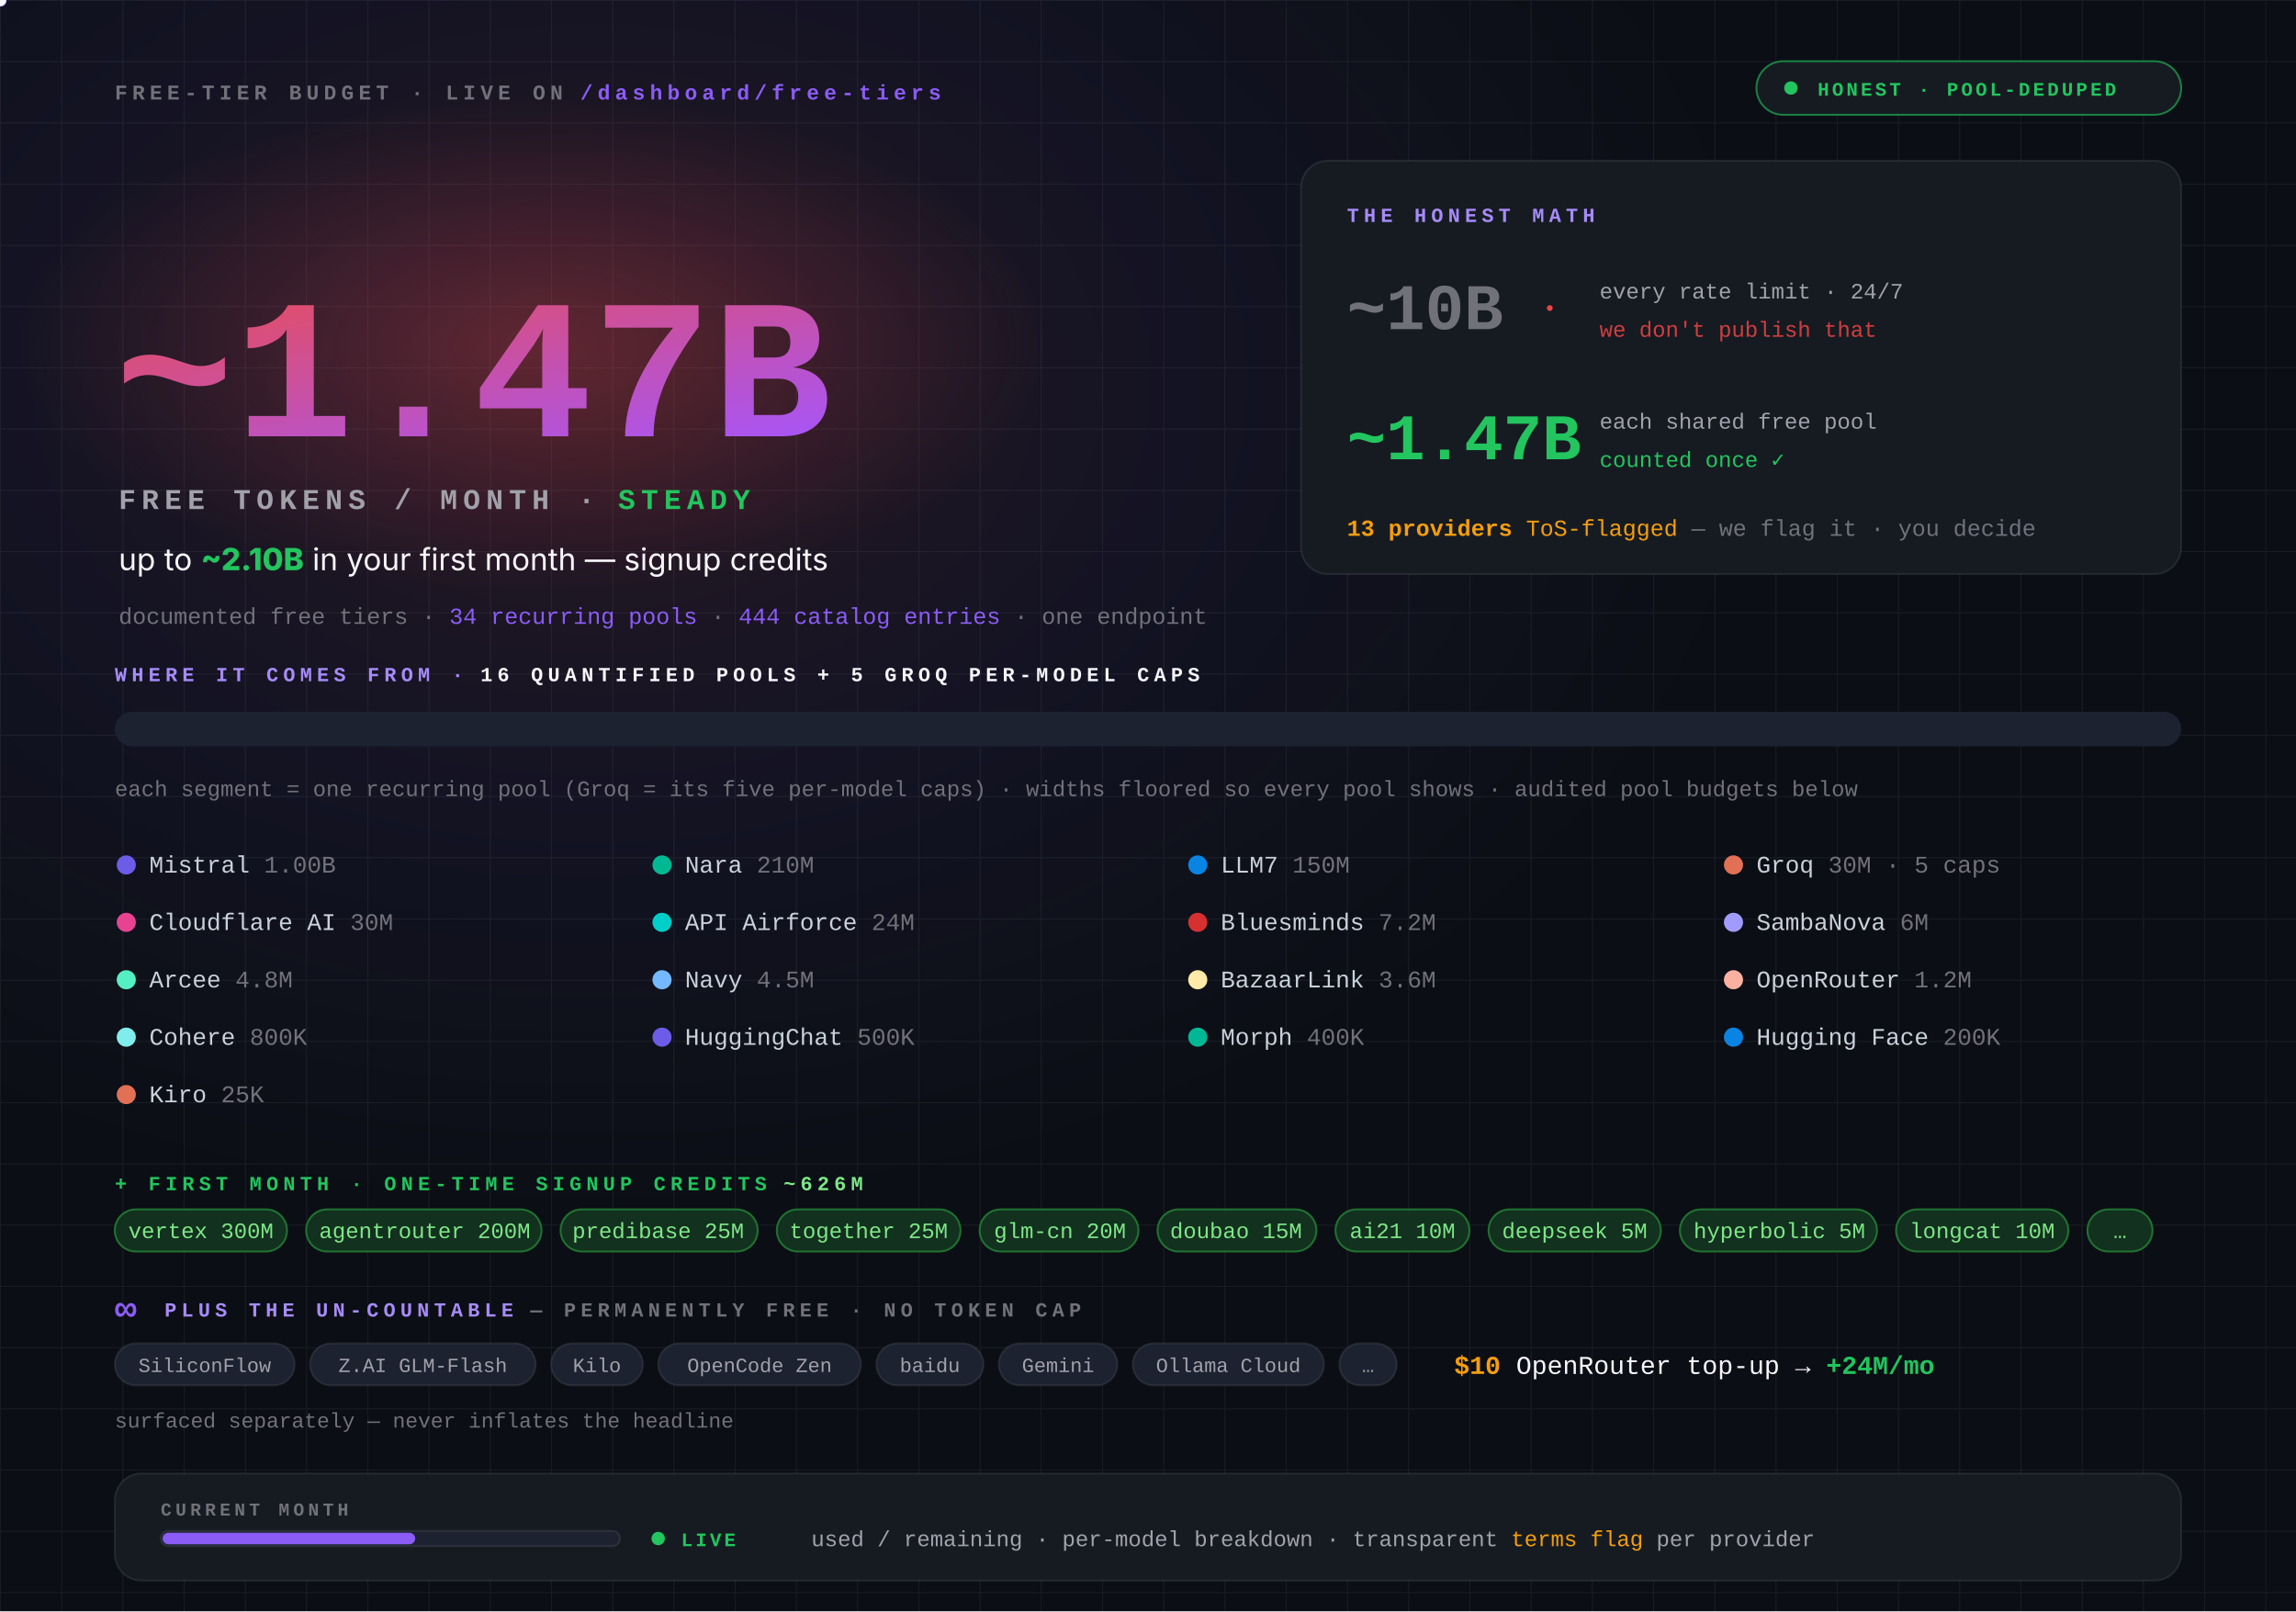
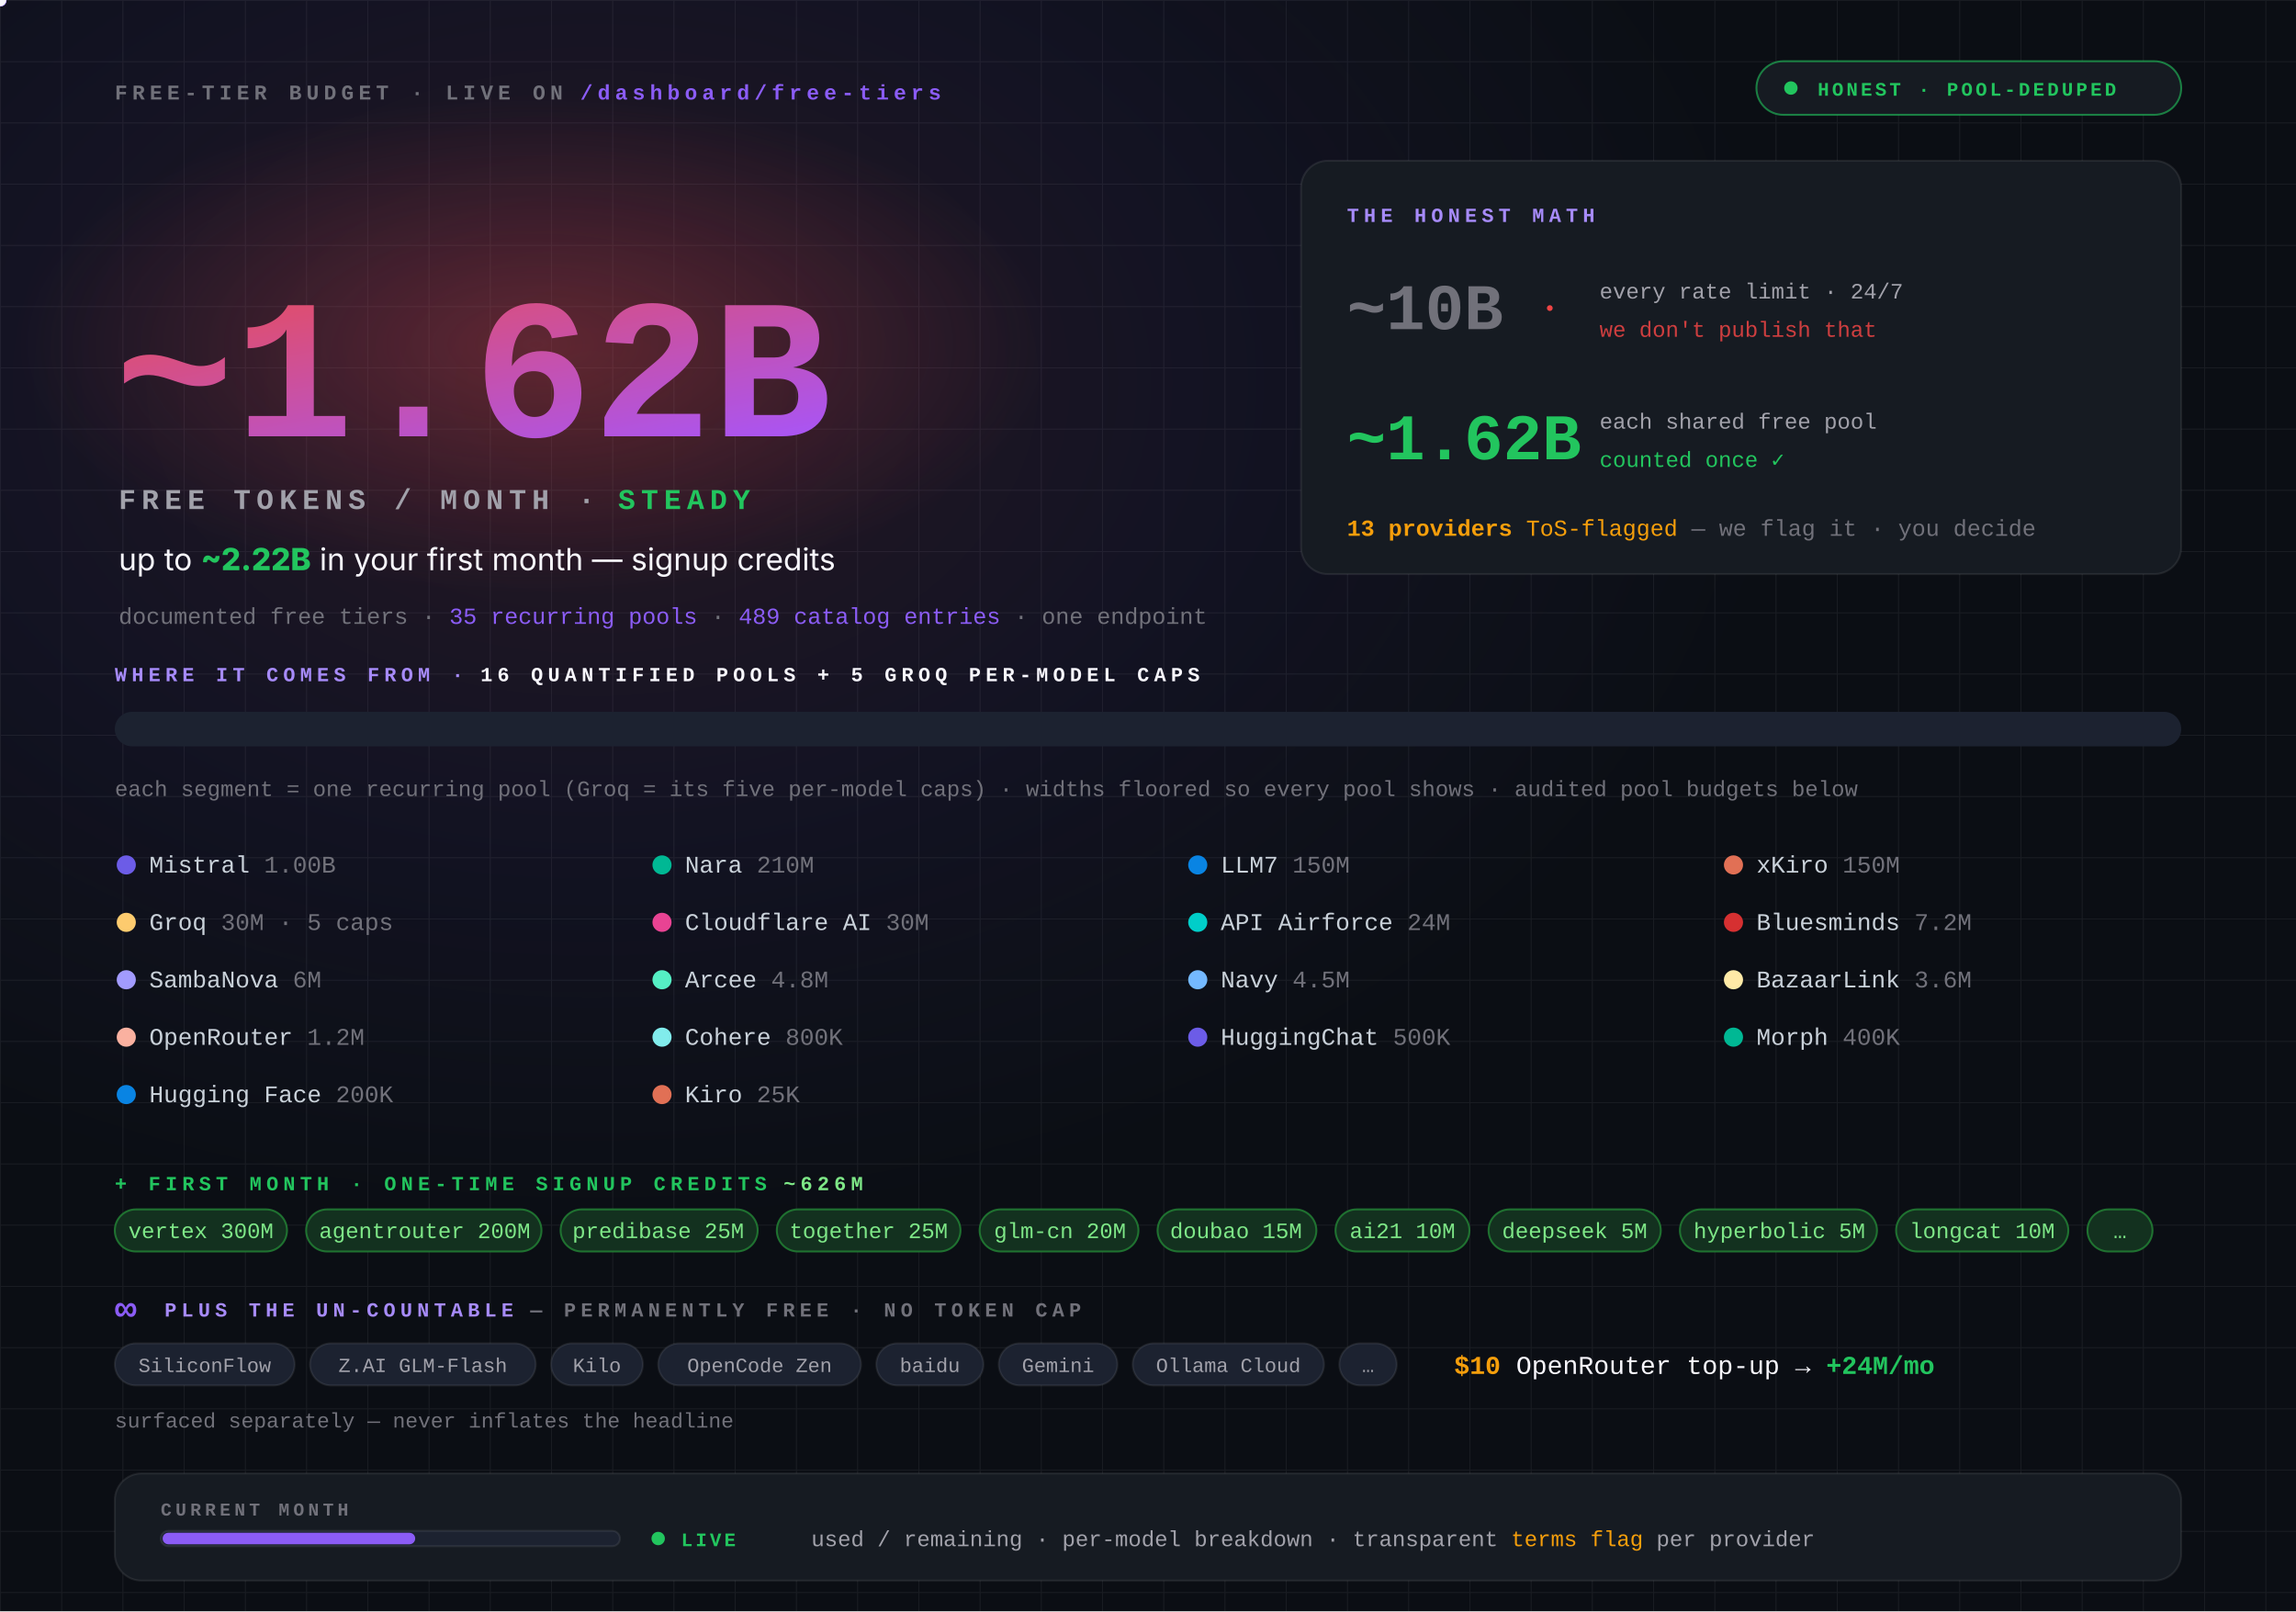
- <svg xmlns="http://www.w3.org/2000/svg" viewBox="0 0 1200 842" role="img" aria-label="OmniRoute free-tier budget: about 1.47 billion free tokens per month steady, up to about 2.10 billion in the first month with signup credits. The catalog contains 444 rows, 437 active and 7 discontinued, grouped into 34 recurring pool keys; 16 pools have a published positive monthly token budget and 18 have a zero, uncapped, or keyless budget. Honest pool-deduped math counts each shared free pool once; 13 providers carry a terms-of-service avoid flag. The 16 quantified pools plus five per-model Groq caps are Mistral 1 billion, Nara 210 million, LLM7 150 million, Groq 30 million across five per-model caps, Cloudflare AI 30 million, API Airforce 24 million, Bluesminds 7.2 million, SambaNova 6 million, Arcee 4.8 million, Navy 4.5 million, BazaarLink 3.6 million, OpenRouter 1.2 million, Cohere 800 thousand, HuggingChat 500 thousand, Morph 400 thousand, Hugging Face 200 thousand, and Kiro 25 thousand. One-time signup credits add about 626 million. Uncapped providers and the OpenRouter top-up boost are shown separately so they do not inflate the headline. A further 6 million behind regional identity verification (ModelScope) is also shown apart. Live usage remains available at /dashboard/free-tiers.">
+ <svg xmlns="http://www.w3.org/2000/svg" viewBox="0 0 1200 842" role="img" aria-label="OmniRoute free-tier budget: about 1.62 billion free tokens per month steady, up to about 2.22 billion in the first month with signup credits. The catalog contains 482 rows, 475 active and 7 discontinued, grouped into 35 recurring pool keys; 17 pools have a published positive monthly token budget and 18 have a zero, uncapped, or keyless budget. Honest pool-deduped math counts each shared free pool once; 13 providers carry a terms-of-service avoid flag. The 17 quantified pools plus five per-model Groq caps are Mistral 1 billion, Nara 210 million, LLM7 150 million, xKiro 150 million, Groq 30 million across five per-model caps, Cloudflare AI 30 million, API Airforce 24 million, Bluesminds 7.2 million, SambaNova 6 million, Arcee 4.8 million, Navy 4.5 million, BazaarLink 3.6 million, OpenRouter 1.2 million, Cohere 800 thousand, HuggingChat 500 thousand, Morph 400 thousand, Hugging Face 200 thousand, and Kiro 25 thousand. One-time signup credits add about 626 million. Uncapped providers and the OpenRouter top-up boost are shown separately so they do not inflate the headline. A further 6 million behind regional identity verification (ModelScope) is also shown apart. Live usage remains available at /dashboard/free-tiers.">
  <defs>
    <pattern id="gridPaperF" width="32" height="32" patternUnits="userSpaceOnUse">
      <path d="M 32 0 L 0 0 0 32" fill="none" stroke="#ffffff" stroke-opacity="0.06" stroke-width="1" />
    </pattern>
    <radialGradient id="bgGlowF" cx="26%" cy="24%" r="52%">
      <stop offset="0%" stop-color="#e54d5e" stop-opacity="0.14" />
      <stop offset="55%" stop-color="#8b5cf6" stop-opacity="0.06" />
      <stop offset="100%" stop-color="#6366f1" stop-opacity="0" />
    </radialGradient>
    <linearGradient id="gradBrandF" x1="0" y1="0" x2="1" y2="1">
      <stop offset="0%" stop-color="#e54d5e" />
      <stop offset="100%" stop-color="#a855f7" />
    </linearGradient>
    <radialGradient id="heroGlowF" cx="50%" cy="50%" r="50%">
      <stop offset="0%" stop-color="#e54d5e" stop-opacity="0.30" />
      <stop offset="100%" stop-color="#e54d5e" stop-opacity="0" />
    </radialGradient>
    <path id="pTk1F" d="M 44,84 C 150,112 190,146 302,168" />
    <path id="pTk2F" d="M 30,310 C 136,290 176,240 296,206" />
    <path id="pTk3F" d="M 96,436 C 186,392 208,308 314,230" />
    <clipPath id="barShapeF">
      <rect x="60" y="372" width="1080" height="18" rx="9" />
    </clipPath>
    <clipPath id="barRevF">
      <rect x="60" y="372" width="0" height="18">
        <animate attributeName="width" values="1080;0;1080;1080" keyTimes="0;0.02;0.24;1" dur="10s" repeatCount="indefinite" />
      </rect>
    </clipPath>
  </defs>
  <rect width="1200" height="842" fill="#0b0e14" />
  <rect width="1200" height="842" fill="url(#gridPaperF)" />
  <rect width="1200" height="842" fill="url(#bgGlowF)" />
  <text x="60" y="52" font-family="Consolas, 'Courier New', monospace" font-size="11" letter-spacing="2.5" font-weight="700" fill="#71717a">FREE-TIER BUDGET · LIVE ON <tspan fill="#8b5cf6">/dashboard/free-tiers</tspan>
  </text>
  <g transform="translate(918, 32)">
    <rect width="222" height="28" rx="14" fill="#161b22" stroke="#22c55e" stroke-width="1" stroke-opacity="0.6" />
    <circle cx="18" cy="14" r="3.5" fill="#22c55e">
      <animate attributeName="opacity" values="1;0.35;1" dur="1.6s" repeatCount="indefinite" />
    </circle>
    <text x="32" y="18" font-family="Consolas, 'Courier New', monospace" font-size="10" letter-spacing="1.5" font-weight="700" fill="#22c55e">HONEST · POOL-DEDUPED</text>
  </g>
  <ellipse cx="280" cy="180" rx="270" ry="130" fill="url(#heroGlowF)">
    <animate attributeName="rx" values="250;290;250" dur="4s" repeatCount="indefinite" />
  </ellipse>
  <g fill="#a78bfa">
    <circle r="3.4">
      <animateMotion dur="2.4s" repeatCount="indefinite" begin="0s">
        <mpath href="#pTk1F" />
      </animateMotion>
      <animate attributeName="opacity" values="0;1;1;0" dur="2.4s" begin="0s" repeatCount="indefinite" />
    </circle>
    <circle r="3.4">
      <animateMotion dur="2.4s" repeatCount="indefinite" begin="0.8s">
        <mpath href="#pTk2F" />
      </animateMotion>
      <animate attributeName="opacity" values="0;1;1;0" dur="2.4s" begin="0.8s" repeatCount="indefinite" />
    </circle>
    <circle r="3.4">
      <animateMotion dur="2.4s" repeatCount="indefinite" begin="1.6s">
        <mpath href="#pTk3F" />
      </animateMotion>
      <animate attributeName="opacity" values="0;1;1;0" dur="2.4s" begin="1.6s" repeatCount="indefinite" />
    </circle>
  </g>
-   <text x="60" y="228" font-family="Consolas, 'Courier New', monospace" font-size="104" font-weight="800" fill="url(#gradBrandF)">~1.47B</text>
+   <text x="60" y="228" font-family="Consolas, 'Courier New', monospace" font-size="104" font-weight="800" fill="url(#gradBrandF)">~1.62B</text>
  <text x="62" y="266" font-family="Consolas, 'Courier New', monospace" font-size="15" letter-spacing="3" font-weight="700" fill="#a1a1aa">FREE TOKENS / MONTH · <tspan fill="#22c55e">STEADY</tspan>
  </text>
-   <text x="62" y="298" font-family="Inter, 'Segoe UI', Arial, Helvetica, system-ui, sans-serif" font-size="16" fill="#F7F6FC">up to <tspan font-weight="800" fill="#22c55e">~2.10B</tspan> in your first month — signup credits</text>
-   <text x="62" y="326" font-family="Consolas, 'Courier New', monospace" font-size="12" fill="#71717a">documented free tiers · <tspan fill="#8b5cf6">34 recurring pools</tspan> · <tspan fill="#8b5cf6">444 catalog entries</tspan> · one endpoint</text>
+   <text x="62" y="298" font-family="Inter, 'Segoe UI', Arial, Helvetica, system-ui, sans-serif" font-size="16" fill="#F7F6FC">up to <tspan font-weight="800" fill="#22c55e">~2.22B</tspan> in your first month — signup credits</text>
+   <text x="62" y="326" font-family="Consolas, 'Courier New', monospace" font-size="12" fill="#71717a">documented free tiers · <tspan fill="#8b5cf6">35 recurring pools</tspan> · <tspan fill="#8b5cf6">489 catalog entries</tspan> · one endpoint</text>
  <rect x="680" y="84" width="460" height="216" rx="14" fill="#161b22" stroke="#ffffff" stroke-opacity="0.08" stroke-width="1" />
  <text x="704" y="116" font-family="Consolas, 'Courier New', monospace" font-size="10.5" letter-spacing="2.5" font-weight="700" fill="#a78bfa">THE HONEST MATH</text>
  <text x="704" y="172" font-family="Consolas, 'Courier New', monospace" font-size="34" font-weight="800" fill="#71717a">~10B</text>
  <line x1="698" y1="161" x2="810" y2="161" stroke="#ef4444" stroke-width="3" stroke-linecap="round" stroke-dasharray="112" stroke-dashoffset="112">
    <animate attributeName="stroke-dashoffset" values="0;112;0;0" keyTimes="0;0.10;0.18;1" dur="10s" repeatCount="indefinite" />
  </line>
  <text x="836" y="156" font-family="Consolas, 'Courier New', monospace" font-size="11.5" fill="#a1a1aa">every rate limit · 24/7</text>
  <text x="836" y="176" font-family="Consolas, 'Courier New', monospace" font-size="11.5" fill="#ef4444" opacity="0.85">we don't publish that</text>
-   <text x="704" y="240" font-family="Consolas, 'Courier New', monospace" font-size="34" font-weight="800" fill="#22c55e">~1.47B</text>
+   <text x="704" y="240" font-family="Consolas, 'Courier New', monospace" font-size="34" font-weight="800" fill="#22c55e">~1.62B</text>
  <text x="836" y="224" font-family="Consolas, 'Courier New', monospace" font-size="11.5" fill="#a1a1aa">each shared free pool</text>
  <text x="836" y="244" font-family="Consolas, 'Courier New', monospace" font-size="11.5" fill="#22c55e">counted once ✓</text>
  <text x="704" y="280" font-family="Consolas, 'Courier New', monospace" font-size="12" fill="#f59e0b">
    <tspan font-weight="800">13 providers</tspan> ToS-flagged <tspan fill="#71717a">— we flag it · you decide</tspan>
  </text>
  <text x="60" y="356" font-family="Consolas, 'Courier New', monospace" font-size="10.5" letter-spacing="2.5" font-weight="700" fill="#a78bfa">WHERE IT COMES FROM · <tspan fill="#F7F6FC">16 QUANTIFIED POOLS + 5 GROQ PER-MODEL CAPS</tspan>
  </text>
  <g clip-path="url(#barShapeF)">
    <rect x="60" y="372" width="1080" height="18" fill="#1c2230" />
    <g clip-path="url(#barRevF)">
-       <rect x="60.0" y="372" width="686.0" height="18" fill="#6c5ce7" />
-       <rect x="747.0" y="372" width="139.7" height="18" fill="#00b894" />
-       <rect x="887.7" y="372" width="99.8" height="18" fill="#0984e3" />
-       <rect x="988.5" y="372" width="20.0" height="18" fill="#e17055" />
-       <rect x="1009.5" y="372" width="20.0" height="18" fill="#e84393" />
-       <rect x="1030.5" y="372" width="16.0" height="18" fill="#00cec9" />
-       <rect x="1047.5" y="372" width="7.5" height="18" fill="#d63031" />
-       <rect x="1056.0" y="372" width="7.5" height="18" fill="#a29bfe" />
-       <rect x="1064.5" y="372" width="7.5" height="18" fill="#55efc4" />
-       <rect x="1073.0" y="372" width="7.5" height="18" fill="#74b9ff" />
-       <rect x="1081.5" y="372" width="7.5" height="18" fill="#ffeaa7" />
-       <rect x="1090.0" y="372" width="7.5" height="18" fill="#fab1a0" />
-       <rect x="1098.5" y="372" width="7.5" height="18" fill="#81ecec" />
-       <rect x="1107.0" y="372" width="7.5" height="18" fill="#6c5ce7" />
-       <rect x="1115.5" y="372" width="7.5" height="18" fill="#00b894" />
-       <rect x="1124.0" y="372" width="7.5" height="18" fill="#0984e3" />
+       <rect x="60.0" y="372" width="579.0" height="18" fill="#6c5ce7" />
+       <rect x="640.0" y="372" width="127.6" height="18" fill="#00b894" />
+       <rect x="768.6" y="372" width="93.3" height="18" fill="#0984e3" />
+       <rect x="862.9" y="372" width="93.3" height="18" fill="#e17055" />
+       <rect x="957.2" y="372" width="24.7" height="18" fill="#fdcb6e" />
+       <rect x="982.9" y="372" width="24.7" height="18" fill="#e84393" />
+       <rect x="1008.6" y="372" width="21.2" height="18" fill="#00cec9" />
+       <rect x="1030.8" y="372" width="11.6" height="18" fill="#d63031" />
+       <rect x="1043.4" y="372" width="10.9" height="18" fill="#a29bfe" />
+       <rect x="1055.3" y="372" width="10.2" height="18" fill="#55efc4" />
+       <rect x="1066.5" y="372" width="10.1" height="18" fill="#74b9ff" />
+       <rect x="1077.6" y="372" width="9.6" height="18" fill="#ffeaa7" />
+       <rect x="1088.2" y="372" width="8.2" height="18" fill="#fab1a0" />
+       <rect x="1097.4" y="372" width="8.0" height="18" fill="#81ecec" />
+       <rect x="1106.4" y="372" width="7.8" height="18" fill="#6c5ce7" />
+       <rect x="1115.2" y="372" width="7.7" height="18" fill="#00b894" />
+       <rect x="1123.9" y="372" width="7.6" height="18" fill="#0984e3" />
      <rect x="1132.5" y="372" width="7.5" height="18" fill="#e17055" />
    </g>
  </g>
  <circle r="3.2" fill="#F7F6FC">
    <animateMotion path="M 60,381 L 1140,381" keyPoints="0;0;1;1" keyTimes="0;0.02;0.24;1" calcMode="linear" dur="10s" repeatCount="indefinite" />
    <animate attributeName="opacity" values="0;1;1;0;0" keyTimes="0;0.02;0.23;0.26;1" dur="10s" repeatCount="indefinite" />
  </circle>
  <text x="60" y="416" font-family="Consolas, 'Courier New', monospace" font-size="11.5" fill="#71717a">each segment = one recurring pool (Groq = its five per-model caps) · widths floored so every pool shows · audited pool budgets below</text>
  <g font-family="Consolas, 'Courier New', monospace" font-size="12.5">
    <circle cx="66" cy="452" r="5" fill="#6c5ce7" />
    <text x="78" y="456" fill="#c9d1d9">Mistral <tspan fill="#71717a">1.00B</tspan>
    </text>
    <circle cx="346" cy="452" r="5" fill="#00b894" />
    <text x="358" y="456" fill="#c9d1d9">Nara <tspan fill="#71717a">210M</tspan>
    </text>
    <circle cx="626" cy="452" r="5" fill="#0984e3" />
    <text x="638" y="456" fill="#c9d1d9">LLM7 <tspan fill="#71717a">150M</tspan>
    </text>
    <circle cx="906" cy="452" r="5" fill="#e17055" />
-     <text x="918" y="456" fill="#c9d1d9">Groq <tspan fill="#71717a">30M · 5 caps</tspan>
-     </text>
-     <circle cx="66" cy="482" r="5" fill="#e84393" />
-     <text x="78" y="486" fill="#c9d1d9">Cloudflare AI <tspan fill="#71717a">30M</tspan>
-     </text>
-     <circle cx="346" cy="482" r="5" fill="#00cec9" />
-     <text x="358" y="486" fill="#c9d1d9">API Airforce <tspan fill="#71717a">24M</tspan>
-     </text>
-     <circle cx="626" cy="482" r="5" fill="#d63031" />
-     <text x="638" y="486" fill="#c9d1d9">Bluesminds <tspan fill="#71717a">7.2M</tspan>
-     </text>
-     <circle cx="906" cy="482" r="5" fill="#a29bfe" />
-     <text x="918" y="486" fill="#c9d1d9">SambaNova <tspan fill="#71717a">6M</tspan>
-     </text>
-     <circle cx="66" cy="512" r="5" fill="#55efc4" />
-     <text x="78" y="516" fill="#c9d1d9">Arcee <tspan fill="#71717a">4.8M</tspan>
-     </text>
-     <circle cx="346" cy="512" r="5" fill="#74b9ff" />
-     <text x="358" y="516" fill="#c9d1d9">Navy <tspan fill="#71717a">4.5M</tspan>
-     </text>
-     <circle cx="626" cy="512" r="5" fill="#ffeaa7" />
-     <text x="638" y="516" fill="#c9d1d9">BazaarLink <tspan fill="#71717a">3.6M</tspan>
-     </text>
-     <circle cx="906" cy="512" r="5" fill="#fab1a0" />
-     <text x="918" y="516" fill="#c9d1d9">OpenRouter <tspan fill="#71717a">1.2M</tspan>
-     </text>
-     <circle cx="66" cy="542" r="5" fill="#81ecec" />
-     <text x="78" y="546" fill="#c9d1d9">Cohere <tspan fill="#71717a">800K</tspan>
-     </text>
-     <circle cx="346" cy="542" r="5" fill="#6c5ce7" />
-     <text x="358" y="546" fill="#c9d1d9">HuggingChat <tspan fill="#71717a">500K</tspan>
-     </text>
-     <circle cx="626" cy="542" r="5" fill="#00b894" />
-     <text x="638" y="546" fill="#c9d1d9">Morph <tspan fill="#71717a">400K</tspan>
-     </text>
-     <circle cx="906" cy="542" r="5" fill="#0984e3" />
-     <text x="918" y="546" fill="#c9d1d9">Hugging Face <tspan fill="#71717a">200K</tspan>
-     </text>
-     <circle cx="66" cy="572" r="5" fill="#e17055" />
-     <text x="78" y="576" fill="#c9d1d9">Kiro <tspan fill="#71717a">25K</tspan>
+     <text x="918" y="456" fill="#c9d1d9">xKiro <tspan fill="#71717a">150M</tspan>
+     </text>
+     <circle cx="66" cy="482" r="5" fill="#fdcb6e" />
+     <text x="78" y="486" fill="#c9d1d9">Groq <tspan fill="#71717a">30M · 5 caps</tspan>
+     </text>
+     <circle cx="346" cy="482" r="5" fill="#e84393" />
+     <text x="358" y="486" fill="#c9d1d9">Cloudflare AI <tspan fill="#71717a">30M</tspan>
+     </text>
+     <circle cx="626" cy="482" r="5" fill="#00cec9" />
+     <text x="638" y="486" fill="#c9d1d9">API Airforce <tspan fill="#71717a">24M</tspan>
+     </text>
+     <circle cx="906" cy="482" r="5" fill="#d63031" />
+     <text x="918" y="486" fill="#c9d1d9">Bluesminds <tspan fill="#71717a">7.2M</tspan>
+     </text>
+     <circle cx="66" cy="512" r="5" fill="#a29bfe" />
+     <text x="78" y="516" fill="#c9d1d9">SambaNova <tspan fill="#71717a">6M</tspan>
+     </text>
+     <circle cx="346" cy="512" r="5" fill="#55efc4" />
+     <text x="358" y="516" fill="#c9d1d9">Arcee <tspan fill="#71717a">4.8M</tspan>
+     </text>
+     <circle cx="626" cy="512" r="5" fill="#74b9ff" />
+     <text x="638" y="516" fill="#c9d1d9">Navy <tspan fill="#71717a">4.5M</tspan>
+     </text>
+     <circle cx="906" cy="512" r="5" fill="#ffeaa7" />
+     <text x="918" y="516" fill="#c9d1d9">BazaarLink <tspan fill="#71717a">3.6M</tspan>
+     </text>
+     <circle cx="66" cy="542" r="5" fill="#fab1a0" />
+     <text x="78" y="546" fill="#c9d1d9">OpenRouter <tspan fill="#71717a">1.2M</tspan>
+     </text>
+     <circle cx="346" cy="542" r="5" fill="#81ecec" />
+     <text x="358" y="546" fill="#c9d1d9">Cohere <tspan fill="#71717a">800K</tspan>
+     </text>
+     <circle cx="626" cy="542" r="5" fill="#6c5ce7" />
+     <text x="638" y="546" fill="#c9d1d9">HuggingChat <tspan fill="#71717a">500K</tspan>
+     </text>
+     <circle cx="906" cy="542" r="5" fill="#00b894" />
+     <text x="918" y="546" fill="#c9d1d9">Morph <tspan fill="#71717a">400K</tspan>
+     </text>
+     <circle cx="66" cy="572" r="5" fill="#0984e3" />
+     <text x="78" y="576" fill="#c9d1d9">Hugging Face <tspan fill="#71717a">200K</tspan>
+     </text>
+     <circle cx="346" cy="572" r="5" fill="#e17055" />
+     <text x="358" y="576" fill="#c9d1d9">Kiro <tspan fill="#71717a">25K</tspan>
    </text>
  </g>
  <text x="60" y="622" font-family="Consolas, 'Courier New', monospace" font-size="10.5" letter-spacing="2.5" font-weight="700" fill="#22c55e">+ FIRST MONTH · ONE-TIME SIGNUP CREDITS <tspan fill="#7ee787">~626M</tspan>
  </text>
  <g font-family="Consolas, 'Courier New', monospace">
    <rect x="60" y="632" width="90" height="22" rx="11" fill="#13311f" stroke="#238636" stroke-opacity="0.8" />
    <text x="105" y="647" font-size="11.5" fill="#7ee787" text-anchor="middle">vertex 300M</text>
    <rect x="160" y="632" width="123" height="22" rx="11" fill="#13311f" stroke="#238636" stroke-opacity="0.8" />
    <text x="222" y="647" font-size="11.5" fill="#7ee787" text-anchor="middle">agentrouter 200M</text>
    <rect x="293" y="632" width="103" height="22" rx="11" fill="#13311f" stroke="#238636" stroke-opacity="0.8" />
    <text x="344" y="647" font-size="11.5" fill="#7ee787" text-anchor="middle">predibase 25M</text>
    <rect x="406" y="632" width="96" height="22" rx="11" fill="#13311f" stroke="#238636" stroke-opacity="0.8" />
    <text x="454" y="647" font-size="11.5" fill="#7ee787" text-anchor="middle">together 25M</text>
    <rect x="512" y="632" width="83" height="22" rx="11" fill="#13311f" stroke="#238636" stroke-opacity="0.8" />
    <text x="554" y="647" font-size="11.5" fill="#7ee787" text-anchor="middle">glm-cn 20M</text>
    <rect x="605" y="632" width="83" height="22" rx="11" fill="#13311f" stroke="#238636" stroke-opacity="0.8" />
    <text x="646" y="647" font-size="11.5" fill="#7ee787" text-anchor="middle">doubao 15M</text>
    <rect x="698" y="632" width="70" height="22" rx="11" fill="#13311f" stroke="#238636" stroke-opacity="0.8" />
    <text x="733" y="647" font-size="11.5" fill="#7ee787" text-anchor="middle">ai21 10M</text>
    <rect x="778" y="632" width="90" height="22" rx="11" fill="#13311f" stroke="#238636" stroke-opacity="0.8" />
    <text x="823" y="647" font-size="11.5" fill="#7ee787" text-anchor="middle">deepseek 5M</text>
    <rect x="878" y="632" width="103" height="22" rx="11" fill="#13311f" stroke="#238636" stroke-opacity="0.8" />
    <text x="930" y="647" font-size="11.5" fill="#7ee787" text-anchor="middle">hyperbolic 5M</text>
    <rect x="991" y="632" width="90" height="22" rx="11" fill="#13311f" stroke="#238636" stroke-opacity="0.8" />
    <text x="1036" y="647" font-size="11.5" fill="#7ee787" text-anchor="middle">longcat 10M</text>
    <rect x="1091" y="632" width="34" height="22" rx="11" fill="#13311f" stroke="#238636" stroke-opacity="0.8" />
    <text x="1108" y="647" font-size="11.5" fill="#7ee787" text-anchor="middle">…</text>
  </g>
  <text x="60" y="690" font-family="Consolas, 'Courier New', monospace" font-size="19" font-weight="800" fill="#8b5cf6">∞<animate attributeName="opacity" values="1;0.55;1" dur="4s" repeatCount="indefinite" />
  </text>
  <text x="86" y="688" font-family="Consolas, 'Courier New', monospace" font-size="10.5" letter-spacing="2.5" font-weight="700" fill="#a78bfa">PLUS THE UN-COUNTABLE <tspan fill="#71717a">— PERMANENTLY FREE · NO TOKEN CAP</tspan>
  </text>
  <g font-family="Consolas, 'Courier New', monospace" font-size="10.5" fill="#a1a1aa">
    <rect x="60" y="702" width="94" height="22" rx="11" fill="#1c2230" stroke="#ffffff" stroke-opacity="0.08" />
    <text x="107" y="717" text-anchor="middle">SiliconFlow</text>
    <rect x="162" y="702" width="118" height="22" rx="11" fill="#1c2230" stroke="#ffffff" stroke-opacity="0.08" />
    <text x="221" y="717" text-anchor="middle">Z.AI GLM-Flash</text>
    <rect x="288" y="702" width="48" height="22" rx="11" fill="#1c2230" stroke="#ffffff" stroke-opacity="0.08" />
    <text x="312" y="717" text-anchor="middle">Kilo</text>
    <rect x="344" y="702" width="106" height="22" rx="11" fill="#1c2230" stroke="#ffffff" stroke-opacity="0.08" />
    <text x="397" y="717" text-anchor="middle">OpenCode Zen</text>
    <rect x="458" y="702" width="56" height="22" rx="11" fill="#1c2230" stroke="#ffffff" stroke-opacity="0.08" />
    <text x="486" y="717" text-anchor="middle">baidu</text>
    <rect x="522" y="702" width="62" height="22" rx="11" fill="#1c2230" stroke="#ffffff" stroke-opacity="0.08" />
    <text x="553" y="717" text-anchor="middle">Gemini</text>
    <rect x="592" y="702" width="100" height="22" rx="11" fill="#1c2230" stroke="#ffffff" stroke-opacity="0.08" />
    <text x="642" y="717" text-anchor="middle">Ollama Cloud</text>
    <rect x="700" y="702" width="30" height="22" rx="11" fill="#1c2230" stroke="#ffffff" stroke-opacity="0.08" />
    <text x="715" y="717" text-anchor="middle">…</text>
  </g>
  <text x="760" y="718" font-family="Consolas, 'Courier New', monospace" font-size="13.5" fill="#F7F6FC">
    <tspan fill="#f59e0b" font-weight="700">$10</tspan> OpenRouter top-up → <tspan fill="#22c55e" font-weight="700">+24M/mo</tspan>
  </text>
  <text x="60" y="746" font-family="Consolas, 'Courier New', monospace" font-size="11" fill="#71717a">surfaced separately — never inflates the headline</text>
  <rect x="60" y="770" width="1080" height="56" rx="14" fill="#161b22" stroke="#ffffff" stroke-opacity="0.08" stroke-width="1" />
  <text x="84" y="792" font-family="Consolas, 'Courier New', monospace" font-size="9.5" letter-spacing="2" font-weight="700" fill="#71717a">CURRENT MONTH</text>
  <rect x="84" y="800" width="240" height="8" rx="4" fill="#1c2230" stroke="#ffffff" stroke-opacity="0.08" stroke-width="1" />
  <rect x="85" y="801" width="132" height="6" rx="3" fill="#8b5cf6" />
  <circle r="2.6" fill="#F7F6FC">
    <animateMotion path="M 85,804 L 217,804" dur="3s" repeatCount="indefinite" />
    <animate attributeName="opacity" values="0;1;1;0" dur="3s" repeatCount="indefinite" />
  </circle>
  <circle cx="344" cy="804" r="3.5" fill="#22c55e">
    <animate attributeName="opacity" values="1;0.3;1" dur="1.2s" repeatCount="indefinite" />
  </circle>
  <text x="356" y="808" font-family="Consolas, 'Courier New', monospace" font-size="10" letter-spacing="1.5" font-weight="700" fill="#22c55e">LIVE</text>
  <text x="424" y="808" font-family="Consolas, 'Courier New', monospace" font-size="11.5" fill="#a1a1aa">used / remaining · per-model breakdown · transparent <tspan fill="#f59e0b">terms flag</tspan> per provider</text>
</svg>
